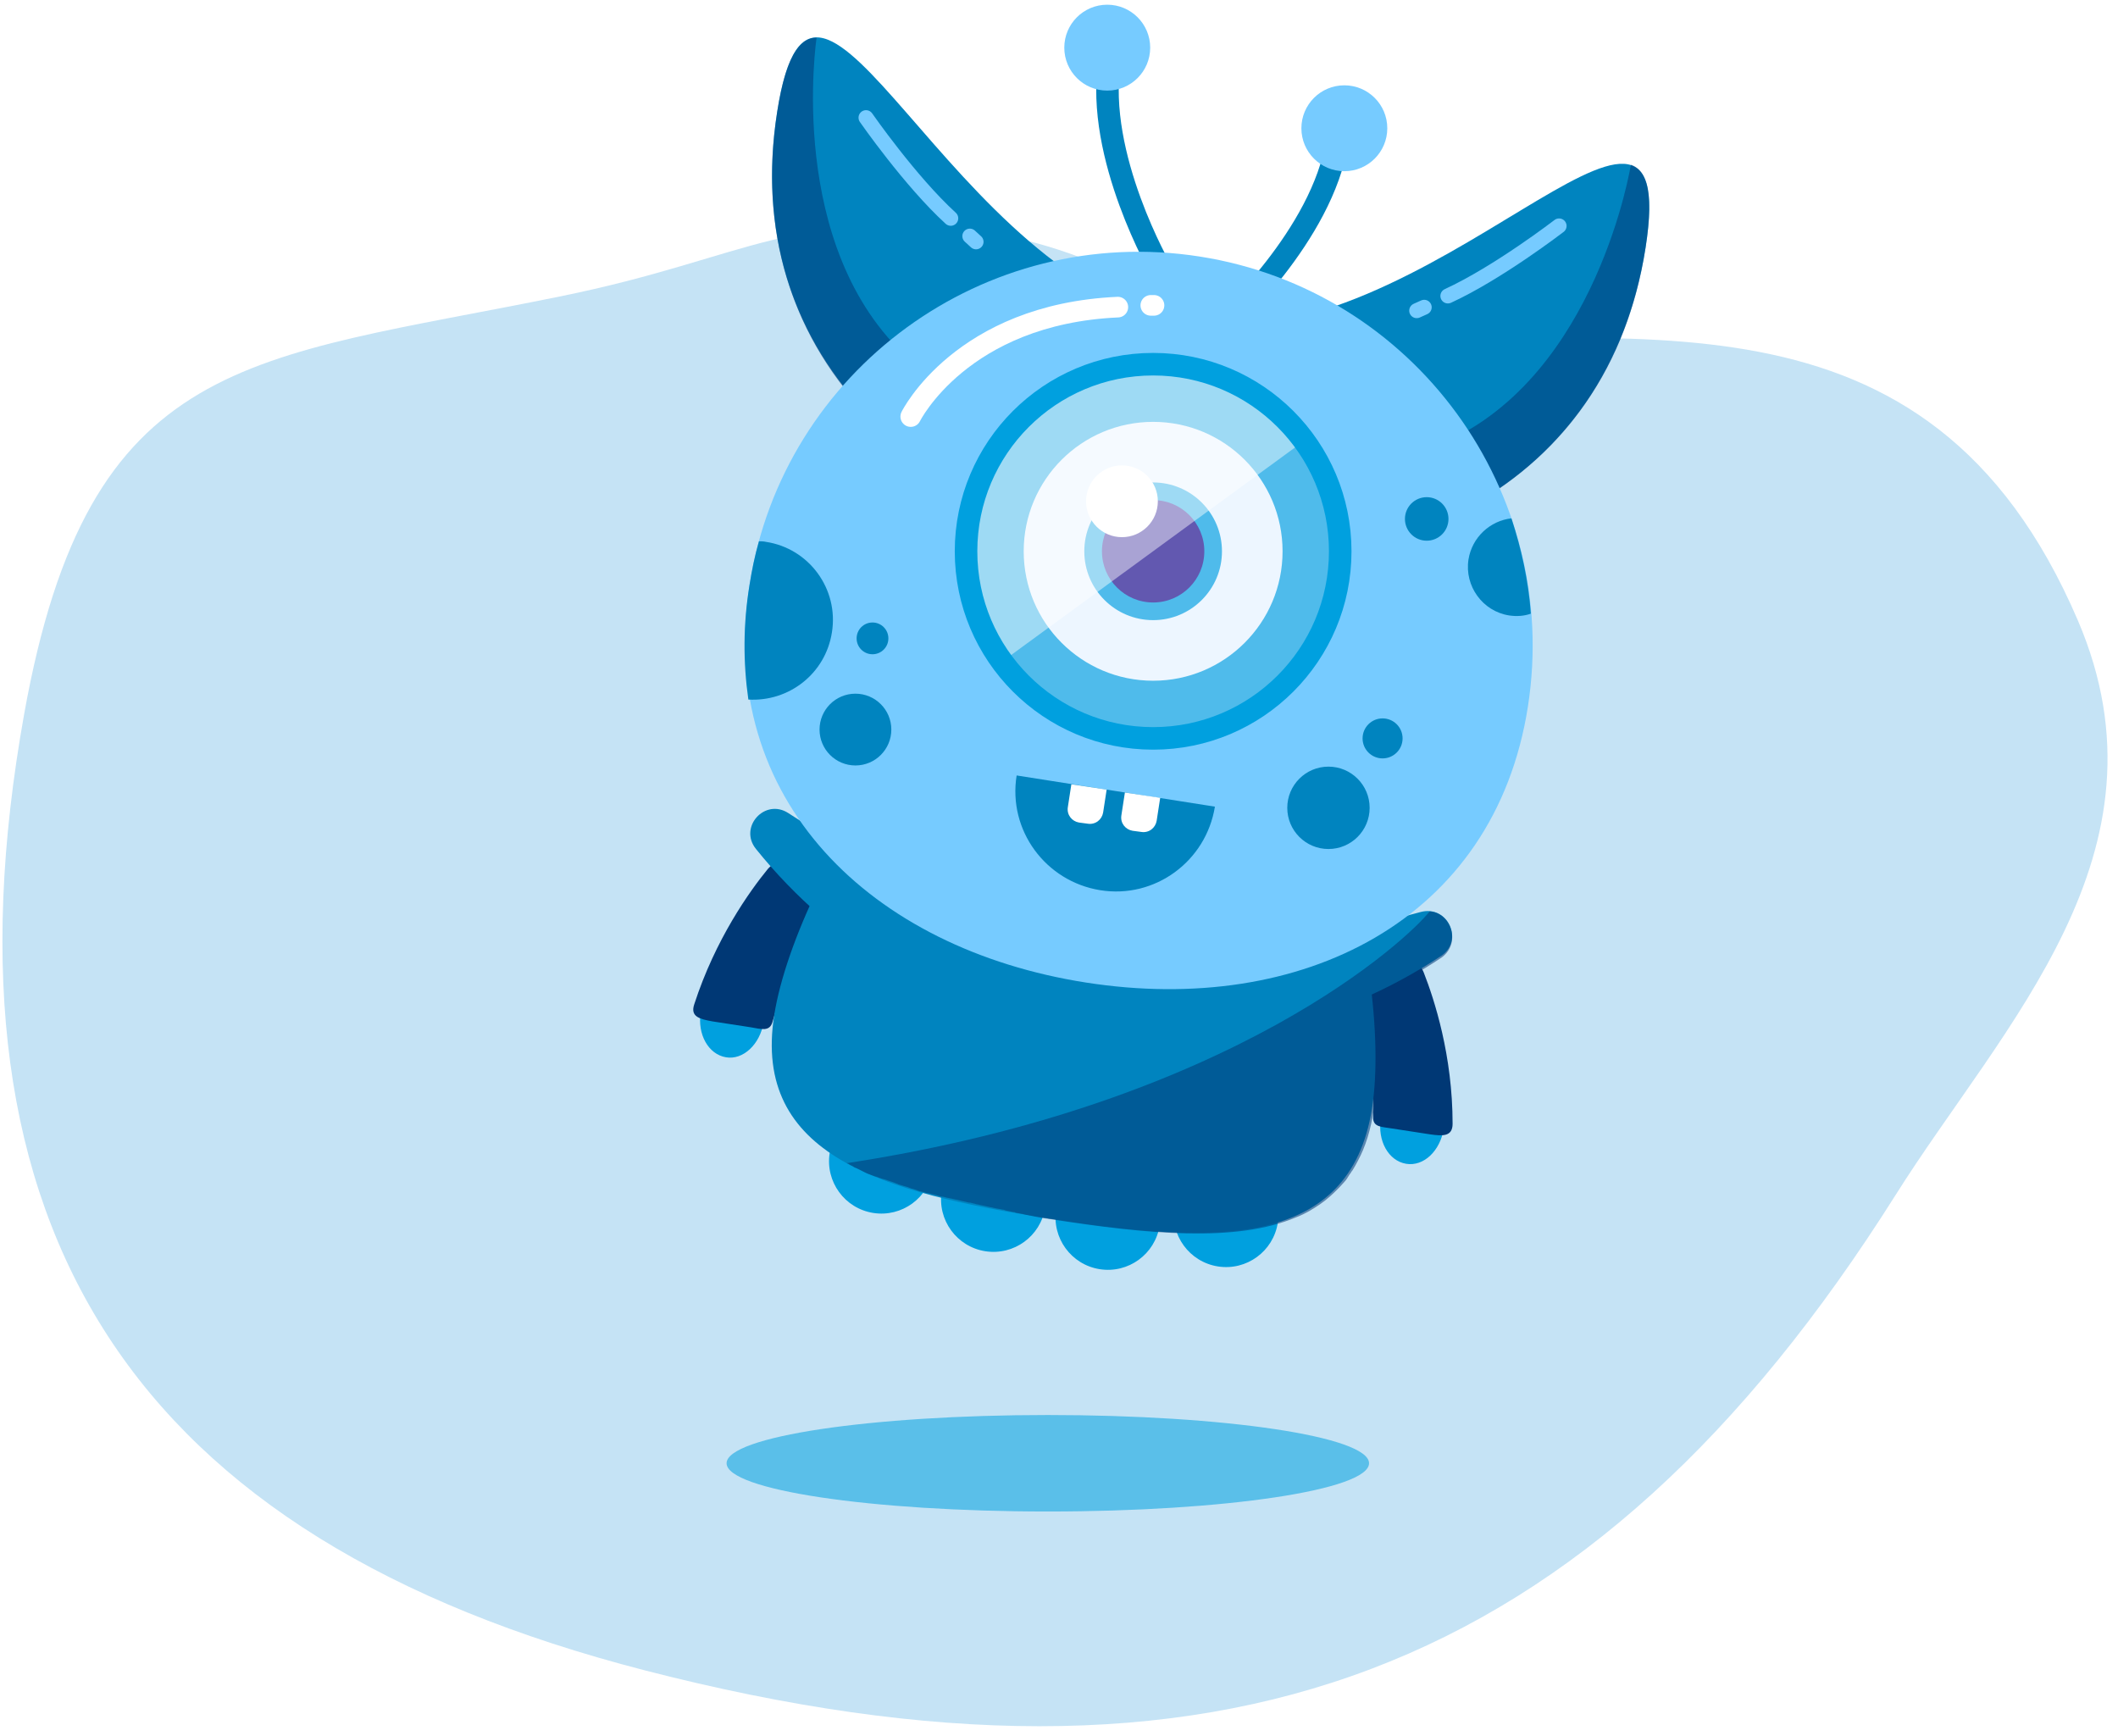
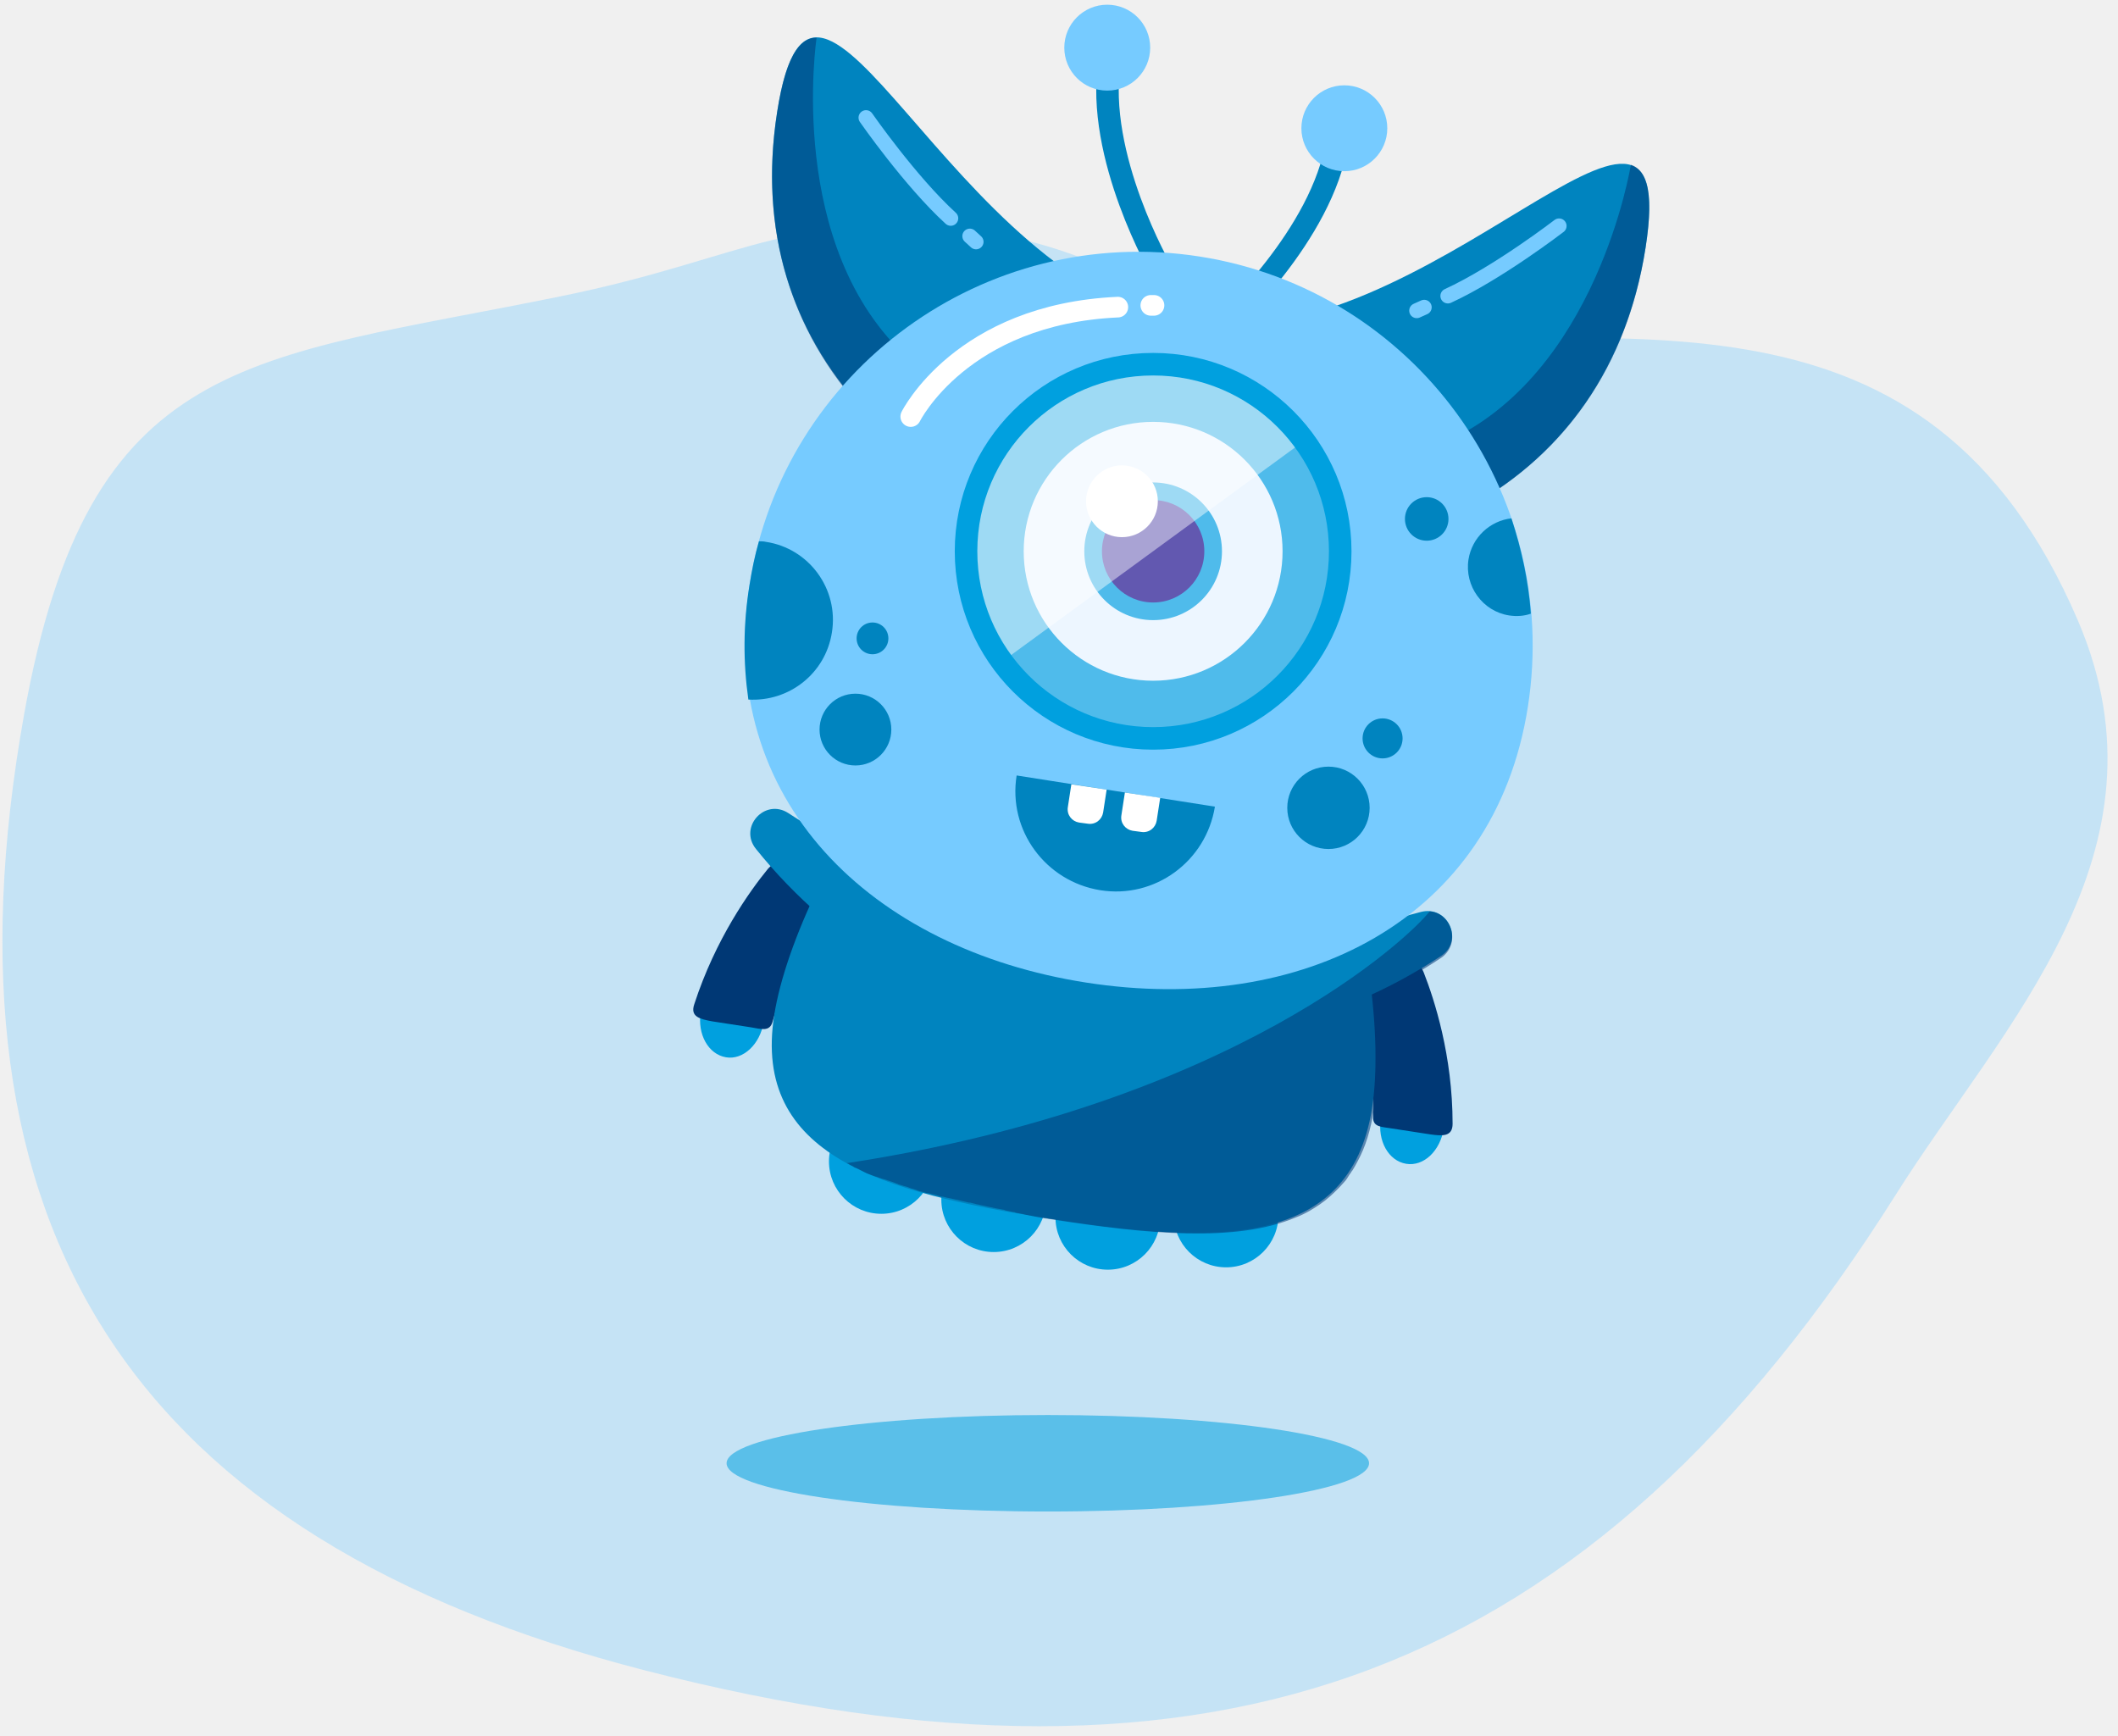
- <svg xmlns="http://www.w3.org/2000/svg" version="1.0" x="0px" y="0px" viewBox="0 0 360 295" enable-background="new 0 0 360 295" xml:space="preserve">
-   <g id="Background">
-     <rect x="-22.4" y="0" opacity="0.35" fill="#76CBFF" width="399.9" height="296.9" />
-   </g>
+ <svg xmlns="http://www.w3.org/2000/svg" version="1.1" id="Layer_1" x="0px" y="0px" viewBox="0 0 360 295" style="enable-background:new 0 0 360 295;" xml:space="preserve">
+   <style type="text/css">
+ 	.st0{opacity:0.35;enable-background:new    ;}
+ 	.st1{fill:#76CBFF;}
+ 	.st2{fill:#00A0DF;}
+ 	.st3{fill:#003875;}
+ 	.st4{fill:#0084BF;}
+ 	.st5{opacity:0.54;fill:#003875;enable-background:new    ;}
+ 	.st6{fill:none;stroke:#0084BF;stroke-width:3.823;stroke-linecap:round;stroke-miterlimit:10;}
+ 	.st7{fill:none;stroke:#76CBFF;stroke-width:2.549;stroke-linecap:round;stroke-miterlimit:10;}
+ 	.st8{fill:none;stroke:#FFFFFF;stroke-width:3.505;stroke-linecap:round;stroke-miterlimit:10;}
+ 	.st9{fill:#FFFFFF;}
+ 	.st10{fill:#1E0080;}
+ 	.st11{opacity:0.38;fill:#D0E7FF;enable-background:new    ;}
+ 	.st12{opacity:0.45;fill:#FFFFFF;enable-background:new    ;}
+ 	.st13{fill:none;stroke:#00A0DF;stroke-width:3.832;stroke-miterlimit:10;}
+ 	.st14{opacity:0.54;fill:#00A0DF;enable-background:new    ;}
+ 	.st15{display:none;}
+ </style>
  <g id="Fog">
</g>
  <g id="Sky">
    <g id="Layer_12">
	</g>
  </g>
  <g id="Mountains">
</g>
  <g id="Trees">
</g>
  <g id="Floor">
</g>
  <g id="Dekoration">
</g>
-   <g id="Mask">
-     <path fill="#FFFFFF" d="M-36-2.5v331.3h426V-2.5H-36z M4.1,121.4c11-61.4,38-60.2,91-71c33.1-6.7,38.9-15.4,73.7-10.6   c20.2,2.8,36.6,17,57.7,17.8c49.9,1.8,101.1-11.9,126.7,47.9c16.9,39.5-12.8,68.7-31,97.6c-51.7,82-115.2,105.9-212.6,80.8   C22.7,261.5-11.6,209.1,4.1,121.4z" />
+   <g id="Mask" class="st0">
+     <path class="st1" d="M4.1,121.4c11-61.4,38-60.2,91-71c33.1-6.7,38.9-15.4,73.7-10.6c20.2,2.8,36.6,17,57.7,17.8   c49.9,1.8,101.1-11.9,126.7,47.9c16.9,39.5-12.8,68.7-31,97.6c-51.7,82-115.2,105.9-212.6,80.8C22.7,261.5-11.6,209.1,4.1,121.4z" />
  </g>
  <g id="Character">
    <g>
      <g>
        <g>
          <g>
-             <path fill="#00A0DF" d="M129.8,173.7c-0.6,3.8-3.5,6.5-6.4,6c-3-0.5-4.9-3.9-4.3-7.7" />
-             <path fill="#003875" d="M139.9,150.4l-4.6-3.3c-1.5-1.1-3.6-0.8-4.8,0.6c-3.1,3.8-8.9,11.9-12.5,23c-0.7,2.1,0.9,2.5,3.1,2.9       l6.5,1c1.8,0.3,3.2,0.8,3.7-0.9c1-3.7,3.4-10.3,9.3-18.3C141.8,153.8,141.5,151.6,139.9,150.4z" />
+             <path class="st2" d="M129.8,173.7c-0.6,3.8-3.5,6.5-6.4,6c-3-0.5-4.9-3.9-4.3-7.7" />
+             <path class="st3" d="M139.9,150.4l-4.6-3.3c-1.5-1.1-3.6-0.8-4.8,0.6c-3.1,3.8-8.9,11.9-12.5,23c-0.7,2.1,0.9,2.5,3.1,2.9       l6.5,1c1.8,0.3,3.2,0.8,3.7-0.9c1-3.7,3.4-10.3,9.3-18.3C141.8,153.8,141.5,151.6,139.9,150.4z" />
          </g>
          <g>
-             <path fill="#00A0DF" d="M234.7,190.1c-0.6,3.8,1.3,7.2,4.3,7.7s5.8-2.2,6.4-6" />
-             <path fill="#003875" d="M232.2,164.9l5.4-1.7c1.8-0.6,3.7,0.3,4.4,2.1c1.8,4.6,4.9,14.1,4.9,25.7c0,2.2-1.7,2.1-3.8,1.8l-6.5-1       c-1.8-0.3-3.3-0.2-3.2-2c0.2-3.8-0.1-10.8-3.3-20.3C229.3,167.5,230.3,165.5,232.2,164.9z" />
+             <path class="st2" d="M234.7,190.1c-0.6,3.8,1.3,7.2,4.3,7.7s5.8-2.2,6.4-6" />
+             <path class="st3" d="M232.2,164.9l5.4-1.7c1.8-0.6,3.7,0.3,4.4,2.1c1.8,4.6,4.9,14.1,4.9,25.7c0,2.2-1.7,2.1-3.8,1.8l-6.5-1       c-1.8-0.3-3.3-0.2-3.2-2c0.2-3.8-0.1-10.8-3.3-20.3C229.3,167.5,230.3,165.5,232.2,164.9z" />
          </g>
        </g>
        <g>
          <g>
-             <ellipse transform="matrix(0.1546 -0.988 0.988 0.1546 -68.2797 314.8637)" fill="#00A0DF" cx="149.8" cy="197.3" rx="8.9" ry="8.9" />
+             <ellipse class="st2" cx="149.8" cy="197.4" rx="8.9" ry="8.9" />
          </g>
          <g>
-             <ellipse transform="matrix(0.1546 -0.988 0.988 0.1546 -27.8453 380.4296)" fill="#00A0DF" cx="208.4" cy="206.5" rx="8.9" ry="8.9" />
+             <ellipse class="st2" cx="208.4" cy="206.5" rx="8.9" ry="8.9" />
          </g>
          <g>
-             <ellipse transform="matrix(0.1546 -0.988 0.988 0.1546 -45.2189 360.9767)" fill="#00A0DF" cx="188.3" cy="206.9" rx="8.9" ry="8.9" />
+             <ellipse class="st2" cx="188.3" cy="206.9" rx="8.9" ry="8.9" />
          </g>
          <g>
-             <ellipse transform="matrix(0.1546 -0.988 0.988 0.1546 -58.697 339.1213)" fill="#00A0DF" cx="168.8" cy="203.9" rx="8.9" ry="8.9" />
+             <ellipse class="st2" cx="168.9" cy="203.9" rx="8.9" ry="8.9" />
          </g>
        </g>
        <g>
          <g>
-             <path fill="#0084BF" d="M233.2,188.4c-3.8,24-26.9,23.1-55,18.7c-28.1-4.4-50.4-10.6-46.6-34.6c3.8-24,35-74.7,63-70.3       S237,164.4,233.2,188.4z" />
+             <path class="st4" d="M233.2,188.4c-3.8,24-26.9,23.1-55,18.7c-28.1-4.4-50.4-10.6-46.6-34.6c3.8-24,35-74.7,63-70.3       S237,164.4,233.2,188.4z" />
          </g>
          <g>
-             <path fill="#0084BF" d="M134,138.2c-4-2.6-8.5,2.4-5.5,6.1c13.2,16.4,32.3,28.1,54.7,31.6c22.4,3.5,44.2-1.8,61.7-13.4       c4-2.6,1.2-8.7-3.4-7.5c-15.6,4.3-35.3,7.6-55.7,4.4C165.3,156.2,147.6,147.1,134,138.2z" />
+             <path class="st4" d="M134,138.2c-4-2.6-8.5,2.4-5.5,6.1c13.2,16.4,32.3,28.1,54.7,31.6s44.2-1.8,61.7-13.4       c4-2.6,1.2-8.7-3.4-7.5c-15.6,4.3-35.3,7.6-55.7,4.4C165.3,156.2,147.6,147.1,134,138.2z" />
          </g>
-           <path opacity="0.54" fill="#003875" d="M243,154.9c-3.4,4.4-33.1,32.7-99.1,42.8c0.1,0,0.2,0.1,0.3,0.1c0.1,0.1,0.2,0.1,0.3,0.2      c0.2,0.1,0.5,0.2,0.7,0.4c0.1,0,0.2,0.1,0.3,0.1c0.7,0.3,1.3,0.7,2,1c0.1,0,0.2,0.1,0.3,0.1c0.3,0.1,0.5,0.2,0.8,0.3      c0.1,0,0.2,0.1,0.4,0.1c0.2,0.1,0.5,0.2,0.8,0.3c0.1,0,0.2,0.1,0.4,0.1c0.3,0.1,0.6,0.2,0.9,0.3c0.1,0,0.2,0.1,0.3,0.1      c0.4,0.1,0.8,0.3,1.1,0.4c0.1,0,0.1,0,0.2,0.1c0.3,0.1,0.7,0.2,1,0.3c0.1,0,0.3,0.1,0.4,0.1c0.3,0.1,0.5,0.2,0.8,0.3      c0.1,0,0.3,0.1,0.4,0.1c0.3,0.1,0.6,0.2,0.8,0.3c0.1,0,0.3,0.1,0.4,0.1c0.4,0.1,0.7,0.2,1.1,0.3c0.1,0,0.1,0,0.2,0      c0.4,0.1,0.8,0.2,1.3,0.3c0.1,0,0.2,0.1,0.3,0.1c0.3,0.1,0.6,0.2,0.9,0.2c0.1,0,0.3,0.1,0.4,0.1c0.3,0.1,0.6,0.1,0.9,0.2      c0.2,0,0.3,0.1,0.5,0.1c0.3,0.1,0.6,0.1,0.9,0.2c0.1,0,0.3,0.1,0.4,0.1c0.4,0.1,0.9,0.2,1.3,0.3c0.1,0,0.1,0,0.2,0      c0.4,0.1,0.8,0.2,1.2,0.3c0.2,0,0.3,0.1,0.5,0.1c0.3,0.1,0.6,0.1,0.9,0.2c0.2,0,0.3,0.1,0.5,0.1c0.3,0.1,0.6,0.1,0.9,0.2      c0.2,0,0.3,0.1,0.5,0.1c0.4,0.1,0.7,0.1,1.1,0.2c0.1,0,0.2,0,0.3,0.1c0.5,0.1,0.9,0.2,1.4,0.3c0.1,0,0.3,0,0.4,0.1      c0.3,0.1,0.7,0.1,1,0.2c0.2,0,0.4,0.1,0.5,0.1c0.3,0.1,0.6,0.1,0.9,0.2c0.2,0,0.4,0.1,0.6,0.1c0.3,0.1,0.6,0.1,1,0.2      c0.2,0,0.3,0.1,0.5,0.1c0.4,0.1,0.9,0.1,1.3,0.2c0,0,0.1,0,0.1,0c16.7,2.6,31.6,4,41.8-0.3c0.8-0.3,1.6-0.7,2.3-1.1      c1.2-0.7,2.4-1.5,3.4-2.4c0.8-0.7,1.6-1.5,2.4-2.4c0.4-0.4,0.7-0.9,1-1.4c0.2-0.2,0.3-0.5,0.5-0.7c0.3-0.5,0.6-1,0.9-1.6      c1.3-2.4,2.2-5.3,2.7-8.7c0.8-5.2,0.8-12-0.1-19.4c4.1-1.9,8-4,11.7-6.5C248.4,160.2,246.6,155.1,243,154.9" />
+           <path class="st5" d="M243,154.9c-3.4,4.4-33.1,32.7-99.1,42.8c0.1,0,0.2,0.1,0.3,0.1c0.1,0.1,0.2,0.1,0.3,0.2      c0.2,0.1,0.5,0.2,0.7,0.4c0.1,0,0.2,0.1,0.3,0.1c0.7,0.3,1.3,0.7,2,1c0.1,0,0.2,0.1,0.3,0.1c0.3,0.1,0.5,0.2,0.8,0.3      c0.1,0,0.2,0.1,0.4,0.1c0.2,0.1,0.5,0.2,0.8,0.3c0.1,0,0.2,0.1,0.4,0.1c0.3,0.1,0.6,0.2,0.9,0.3c0.1,0,0.2,0.1,0.3,0.1      c0.4,0.1,0.8,0.3,1.1,0.4c0.1,0,0.1,0,0.2,0.1c0.3,0.1,0.7,0.2,1,0.3c0.1,0,0.3,0.1,0.4,0.1c0.3,0.1,0.5,0.2,0.8,0.3      c0.1,0,0.3,0.1,0.4,0.1c0.3,0.1,0.6,0.2,0.8,0.3c0.1,0,0.3,0.1,0.4,0.1c0.4,0.1,0.7,0.2,1.1,0.3c0.1,0,0.1,0,0.2,0      c0.4,0.1,0.8,0.2,1.3,0.3c0.1,0,0.2,0.1,0.3,0.1c0.3,0.1,0.6,0.2,0.9,0.2c0.1,0,0.3,0.1,0.4,0.1c0.3,0.1,0.6,0.1,0.9,0.2      c0.2,0,0.3,0.1,0.5,0.1c0.3,0.1,0.6,0.1,0.9,0.2c0.1,0,0.3,0.1,0.4,0.1c0.4,0.1,0.9,0.2,1.3,0.3c0.1,0,0.1,0,0.2,0      c0.4,0.1,0.8,0.2,1.2,0.3c0.2,0,0.3,0.1,0.5,0.1c0.3,0.1,0.6,0.1,0.9,0.2c0.2,0,0.3,0.1,0.5,0.1c0.3,0.1,0.6,0.1,0.9,0.2      c0.2,0,0.3,0.1,0.5,0.1c0.4,0.1,0.7,0.1,1.1,0.2c0.1,0,0.2,0,0.3,0.1c0.5,0.1,0.9,0.2,1.4,0.3c0.1,0,0.3,0,0.4,0.1      c0.3,0.1,0.7,0.1,1,0.2c0.2,0,0.4,0.1,0.5,0.1c0.3,0.1,0.6,0.1,0.9,0.2c0.2,0,0.4,0.1,0.6,0.1c0.3,0.1,0.6,0.1,1,0.2      c0.2,0,0.3,0.1,0.5,0.1c0.4,0.1,0.9,0.1,1.3,0.2h0.1c16.7,2.6,31.6,4,41.8-0.3c0.8-0.3,1.6-0.7,2.3-1.1c1.2-0.7,2.4-1.5,3.4-2.4      c0.8-0.7,1.6-1.5,2.4-2.4c0.4-0.4,0.7-0.9,1-1.4c0.2-0.2,0.3-0.5,0.5-0.7c0.3-0.5,0.6-1,0.9-1.6c1.3-2.4,2.2-5.3,2.7-8.7      c0.8-5.2,0.8-12-0.1-19.4c4.1-1.9,8-4,11.7-6.5C248.4,160.2,246.6,155.1,243,154.9" />
        </g>
        <g>
          <g>
-             <path fill="none" stroke="#0084BF" stroke-width="3.823" stroke-linecap="round" stroke-miterlimit="10" d="M197.4,46       c0,0-11.3-19.5-8.8-35.5" />
-             <circle fill="#76CBFF" cx="188.2" cy="8.1" r="7.3" />
+             <path class="st6" d="M197.4,46c0,0-11.3-19.5-8.8-35.5" />
+             <circle class="st1" cx="188.2" cy="8.1" r="7.3" />
          </g>
          <g>
-             <path fill="none" stroke="#0084BF" stroke-width="3.823" stroke-linecap="round" stroke-miterlimit="10" d="M208.1,55.1       c0,0,16.7-15.1,19.2-31.1" />
-             <circle fill="#76CBFF" cx="228.5" cy="21.8" r="7.3" />
+             <path class="st6" d="M208.1,55.1c0,0,16.7-15.1,19.2-31.1" />
+             <circle class="st1" cx="228.5" cy="21.8" r="7.3" />
          </g>
        </g>
        <g>
          <g>
-             <path fill="#0084BF" d="M132.1,19c6.4-40.8,29.2,29.6,70,36s84-53.6,77.6-12.9s-42.9,58-83.7,51.6       C155.3,87.3,125.7,59.7,132.1,19z" />
-             <path opacity="0.54" fill="#003875" d="M279.7,42.1c1.4-9.1,0.4-13.1-2.5-14.1c0,0-5.7,35.7-31.7,47.2l1.1,12.6       C263.8,79.5,276.3,64.3,279.7,42.1z" />
-             <path opacity="0.54" fill="#003875" d="M132.1,19c1.4-9.1,3.7-12.6,6.7-12.6c0,0-5.4,35.7,15.7,54.6l-4.9,11.7       C135.8,59.5,128.6,41.2,132.1,19z" />
+             <path class="st4" d="M132.1,19c6.4-40.8,29.2,29.6,70,36s84-53.6,77.6-12.9s-42.9,58-83.7,51.6C155.3,87.3,125.7,59.7,132.1,19       z" />
+             <path class="st5" d="M279.7,42.1c1.4-9.1,0.4-13.1-2.5-14.1c0,0-5.7,35.7-31.7,47.2l1.1,12.6C263.8,79.5,276.3,64.3,279.7,42.1       z" />
+             <path class="st5" d="M132.1,19c1.4-9.1,3.7-12.6,6.7-12.6c0,0-5.4,35.7,15.7,54.6l-4.9,11.7C135.8,59.5,128.6,41.2,132.1,19z" />
          </g>
          <g>
            <g>
-               <path fill="none" stroke="#76CBFF" stroke-width="2.549" stroke-linecap="round" stroke-miterlimit="10" d="M147.2,20        c0,0,7.5,10.8,14.4,17.1" />
-               <path fill="none" stroke="#76CBFF" stroke-width="2.549" stroke-linecap="round" stroke-miterlimit="10" d="M165.9,41.1        C165.9,41.1,163.5,38.9,165.9,41.1" />
+               <path class="st7" d="M147.2,20c0,0,7.5,10.8,14.4,17.1" />
+               <path class="st7" d="M165.9,41.1C165.9,41.1,163.5,38.9,165.9,41.1" />
            </g>
            <g>
-               <path fill="none" stroke="#76CBFF" stroke-width="2.549" stroke-linecap="round" stroke-miterlimit="10" d="M265,38.4        c0,0-10.4,8-18.9,11.9" />
-               <path fill="none" stroke="#76CBFF" stroke-width="2.549" stroke-linecap="round" stroke-miterlimit="10" d="M240.8,52.8        C240.8,52.8,243.7,51.5,240.8,52.8" />
+               <path class="st7" d="M265,38.4c0,0-10.4,8-18.9,11.9" />
+               <path class="st7" d="M240.8,52.8C240.8,52.8,243.7,51.5,240.8,52.8" />
            </g>
          </g>
        </g>
        <g>
          <g>
-             <path fill="#76CBFF" d="M259.7,120.1c-5.7,36.5-38.6,52.6-75.1,46.9c-36.5-5.7-62.9-31-57.2-67.6c5.7-36.5,40-61.5,76.5-55.8       S265.4,83.6,259.7,120.1z" />
+             <path class="st1" d="M259.7,120.1c-5.7,36.5-38.6,52.6-75.1,46.9s-62.9-31-57.2-67.6c5.7-36.5,40-61.5,76.5-55.8       S265.4,83.6,259.7,120.1z" />
            <g>
-               <path fill="#0084BF" d="M127.2,118.9c6.9,0.4,13.1-4.4,14.2-11.4c1.2-7.4-3.9-14.3-11.2-15.4c-0.4-0.1-0.8-0.1-1.2-0.1        c-0.7,2.4-1.2,4.9-1.6,7.4C126.3,106.1,126.3,112.6,127.2,118.9z" />
-               <path fill="#0084BF" d="M256.9,88.1c-3.6,0.4-6.7,3.2-7.3,7c-0.7,4.5,2.4,8.8,6.9,9.5c1.3,0.2,2.6,0.1,3.7-0.3        C259.8,98.7,258.6,93.3,256.9,88.1z" />
-               <circle fill="#0084BF" cx="145.4" cy="124" r="6.1" />
-               <circle fill="#0084BF" cx="242.5" cy="88.2" r="3.7" />
-               <circle fill="#0084BF" cx="225.8" cy="137.3" r="7" />
-               <circle fill="#0084BF" cx="235" cy="125.5" r="3.4" />
-               <circle fill="#0084BF" cx="148.3" cy="108.5" r="2.7" />
+               <path class="st4" d="M127.2,118.9c6.9,0.4,13.1-4.4,14.2-11.4c1.2-7.4-3.9-14.3-11.2-15.4c-0.4-0.1-0.8-0.1-1.2-0.1        c-0.7,2.4-1.2,4.9-1.6,7.4C126.3,106.1,126.3,112.6,127.2,118.9z" />
+               <path class="st4" d="M256.9,88.1c-3.6,0.4-6.7,3.2-7.3,7c-0.7,4.5,2.4,8.8,6.9,9.5c1.3,0.2,2.6,0.1,3.7-0.3        C259.8,98.7,258.6,93.3,256.9,88.1z" />
+               <circle class="st4" cx="145.4" cy="124" r="6.1" />
+               <circle class="st4" cx="242.5" cy="88.2" r="3.7" />
+               <circle class="st4" cx="225.8" cy="137.3" r="7" />
+               <circle class="st4" cx="235" cy="125.5" r="3.4" />
+               <circle class="st4" cx="148.3" cy="108.5" r="2.7" />
            </g>
          </g>
          <g>
-             <path fill="none" stroke="#FFFFFF" stroke-width="3.505" stroke-linecap="round" stroke-miterlimit="10" d="M154.8,70.8       c0,0,8.6-17.4,35.2-18.6" />
-             <path fill="none" stroke="#FFFFFF" stroke-width="3.505" stroke-linecap="round" stroke-miterlimit="10" d="M195.9,51.9       C196.8,51.9,194.9,51.9,195.9,51.9" />
+             <path class="st8" d="M154.8,70.8c0,0,8.6-17.4,35.2-18.6" />
+             <path class="st8" d="M195.9,51.9C196.8,51.9,194.9,51.9,195.9,51.9" />
          </g>
        </g>
        <g>
-           <path fill="#0084BF" d="M206.5,137.1c-1.5,9.3-10.2,15.7-19.5,14.2c-9.3-1.5-15.7-10.2-14.2-19.5" />
-           <path fill="#FFFFFF" d="M182.1,133.3l-0.6,3.9c-0.2,1.3,0.7,2.4,1.9,2.6l1.5,0.2c1.3,0.2,2.4-0.7,2.6-1.9l0.6-3.9L182.1,133.3z" />
-           <path fill="#FFFFFF" d="M191.2,134.7l-0.6,3.9c-0.2,1.3,0.7,2.4,1.9,2.6l1.5,0.2c1.3,0.2,2.4-0.7,2.6-1.9l0.6-3.9L191.2,134.7z" />
+           <path class="st4" d="M206.5,137.1c-1.5,9.3-10.2,15.7-19.5,14.2s-15.7-10.2-14.2-19.5" />
+           <path class="st9" d="M182.1,133.3l-0.6,3.9c-0.2,1.3,0.7,2.4,1.9,2.6l1.5,0.2c1.3,0.2,2.4-0.7,2.6-1.9l0.6-3.9L182.1,133.3z" />
+           <path class="st9" d="M191.2,134.7l-0.6,3.9c-0.2,1.3,0.7,2.4,1.9,2.6l1.5,0.2c1.3,0.2,2.4-0.7,2.6-1.9l0.6-3.9L191.2,134.7z" />
        </g>
        <g>
          <g>
-             <circle fill="#00A0DF" cx="196" cy="93.7" r="31.8" />
+             <circle class="st2" cx="196" cy="93.7" r="31.8" />
          </g>
          <g>
-             <circle fill="#FFFFFF" cx="196" cy="93.7" r="22" />
+             <circle class="st9" cx="196" cy="93.7" r="22" />
            <g>
-               <circle fill="#00A0DF" cx="196" cy="93.7" r="11.7" />
-               <circle fill="#1E0080" cx="196" cy="93.7" r="8.7" />
+               <circle class="st2" cx="196" cy="93.7" r="11.7" />
+               <circle class="st10" cx="196" cy="93.7" r="8.7" />
            </g>
          </g>
          <g>
-             <circle opacity="0.38" fill="#D0E7FF" cx="196" cy="93.7" r="31.8" />
-             <path opacity="0.45" fill="#FFFFFF" d="M170.4,112.4c-10.3-14.2-7.2-34.1,6.9-44.4c14.2-10.3,34.1-7.2,44.4,6.9" />
-             <circle fill="none" stroke="#00A0DF" stroke-width="3.832" stroke-miterlimit="10" cx="196" cy="93.7" r="31.8" />
+             <circle class="st11" cx="196" cy="93.7" r="31.8" />
+             <path class="st12" d="M170.4,112.4c-10.3-14.2-7.2-34.1,6.9-44.4c14.2-10.3,34.1-7.2,44.4,6.9" />
+             <circle class="st13" cx="196" cy="93.7" r="31.8" />
          </g>
        </g>
-         <circle fill="#FFFFFF" cx="190.7" cy="85.2" r="6.1" />
+         <circle class="st9" cx="190.7" cy="85.2" r="6.1" />
      </g>
-       <ellipse opacity="0.54" fill="#00A0DF" cx="178.1" cy="248.7" rx="54.6" ry="8.2" />
+       <ellipse class="st14" cx="178.1" cy="248.7" rx="54.6" ry="8.2" />
    </g>
  </g>
  <g id="Lines">
</g>
-   <g id="Text" display="none">
+   <g id="Text" class="st15">
</g>
  <g id="Fog_Overlay">
</g>
</svg>
